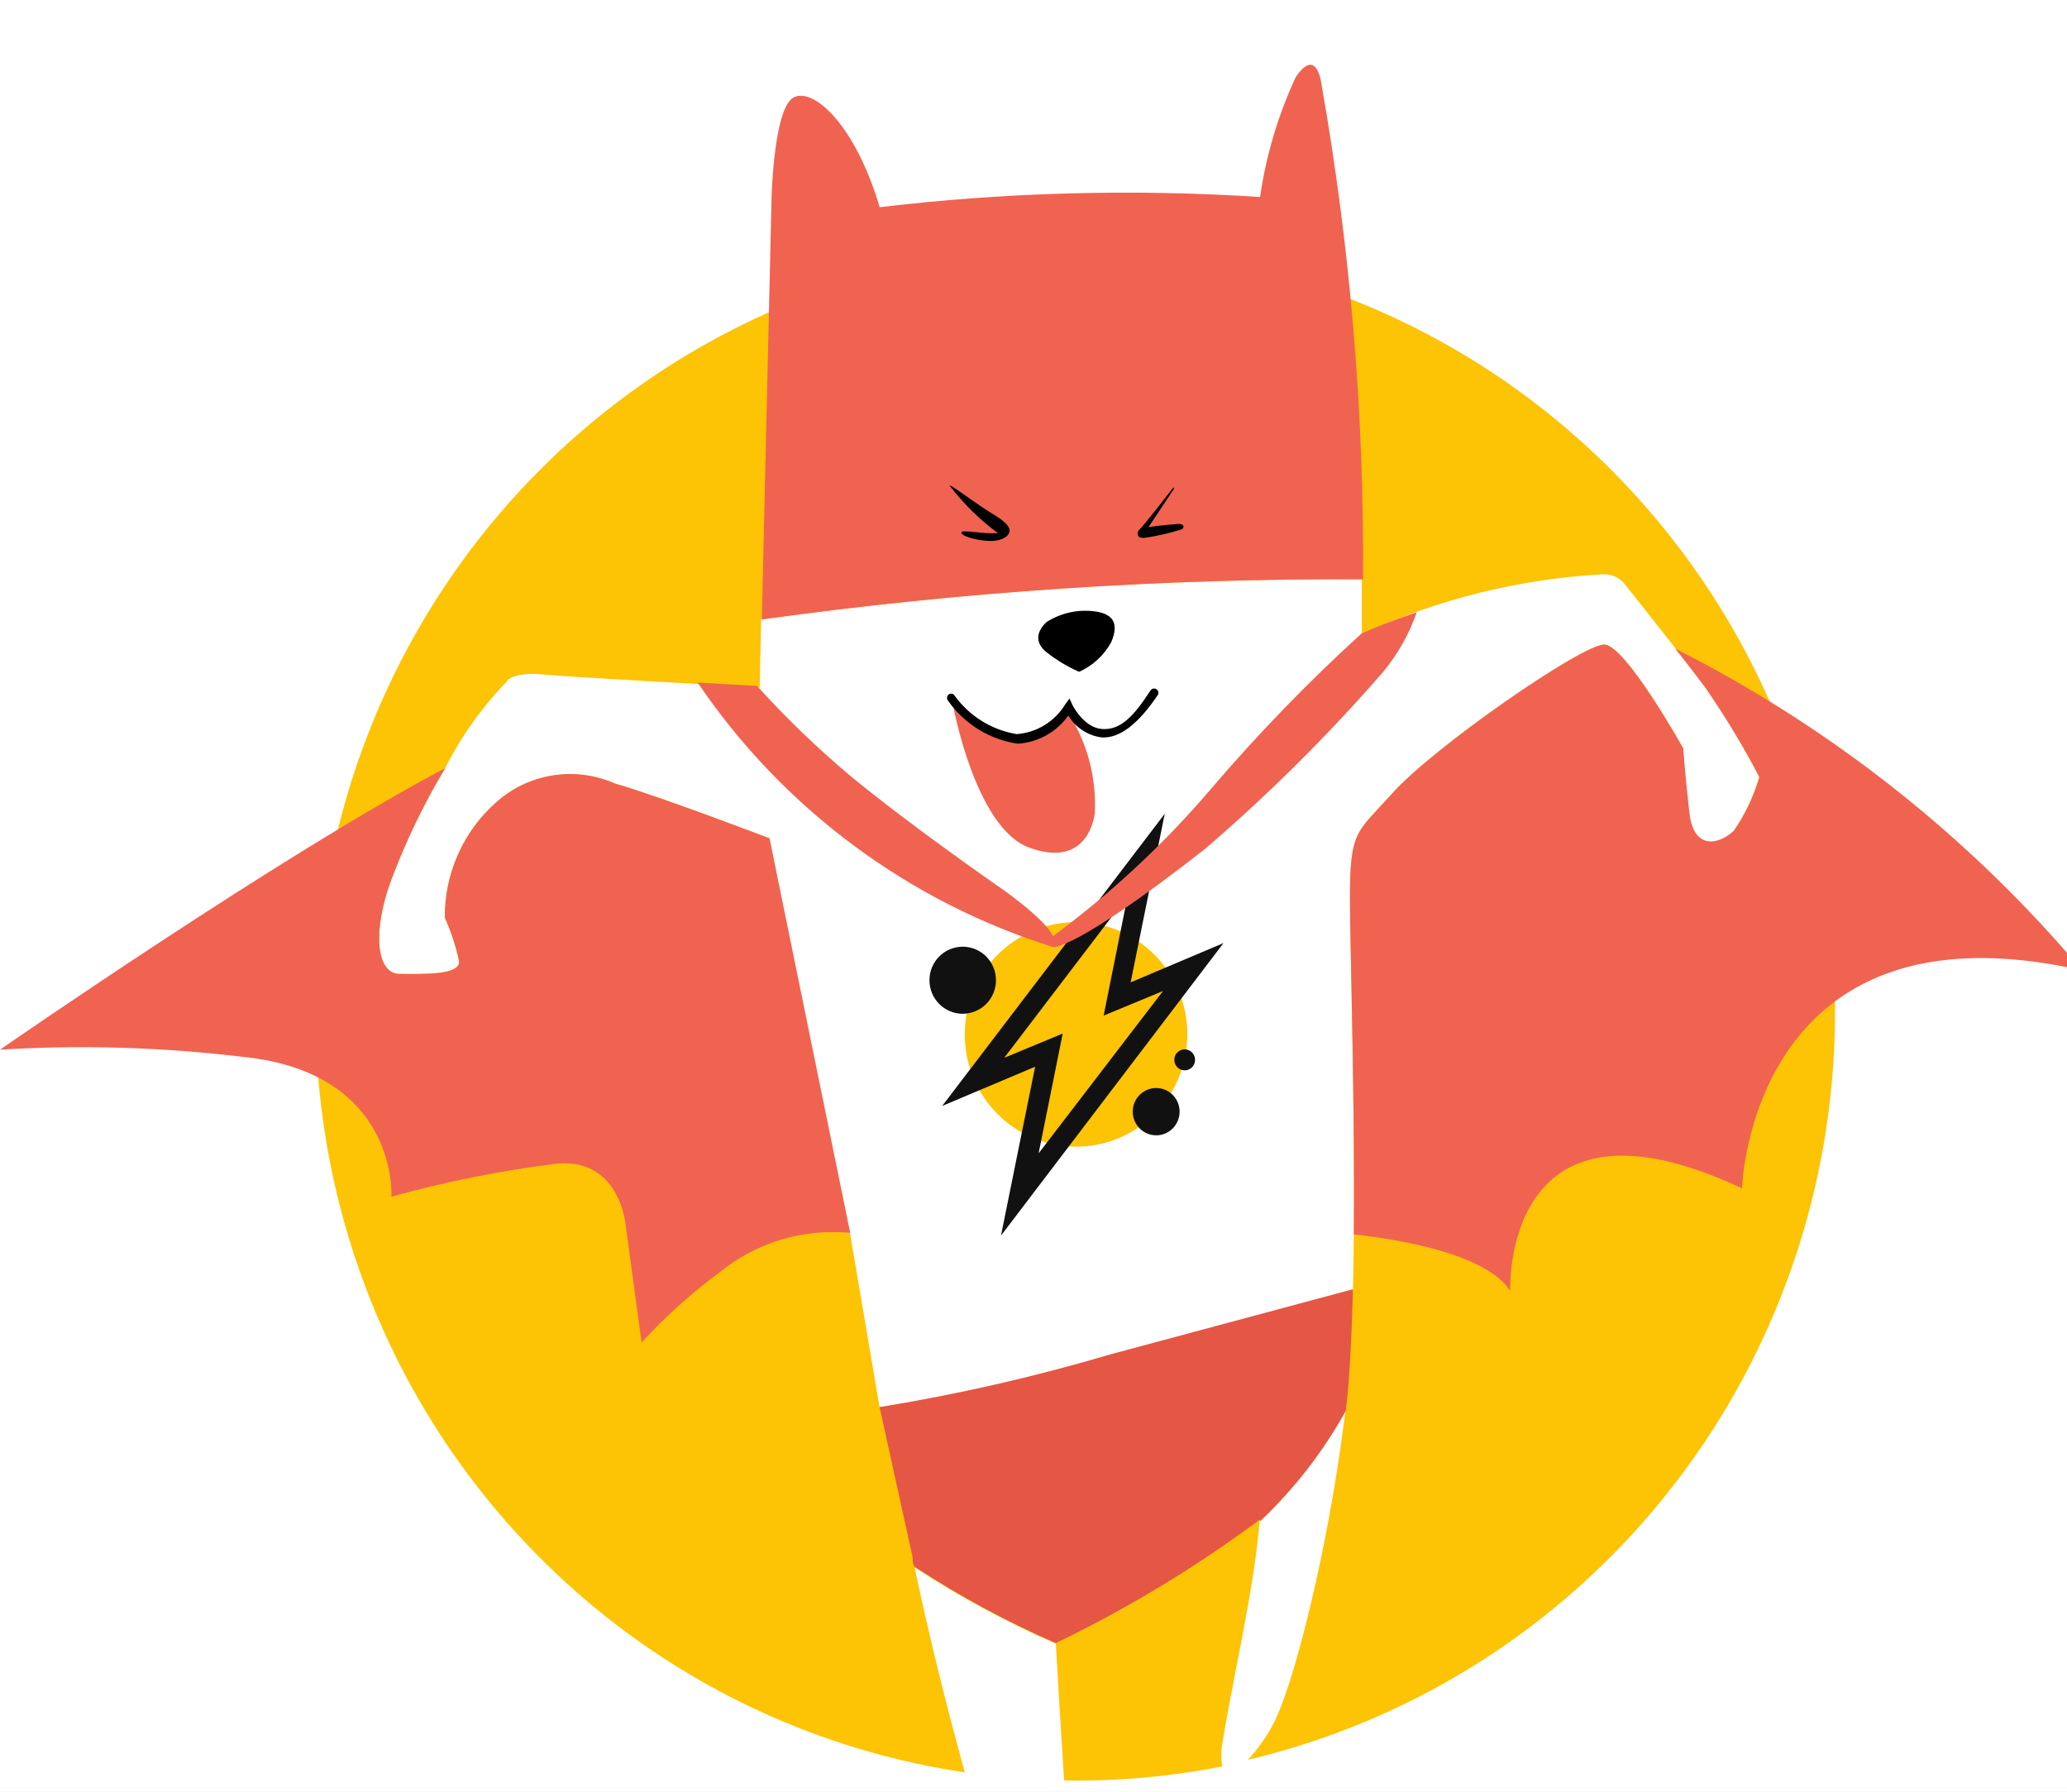
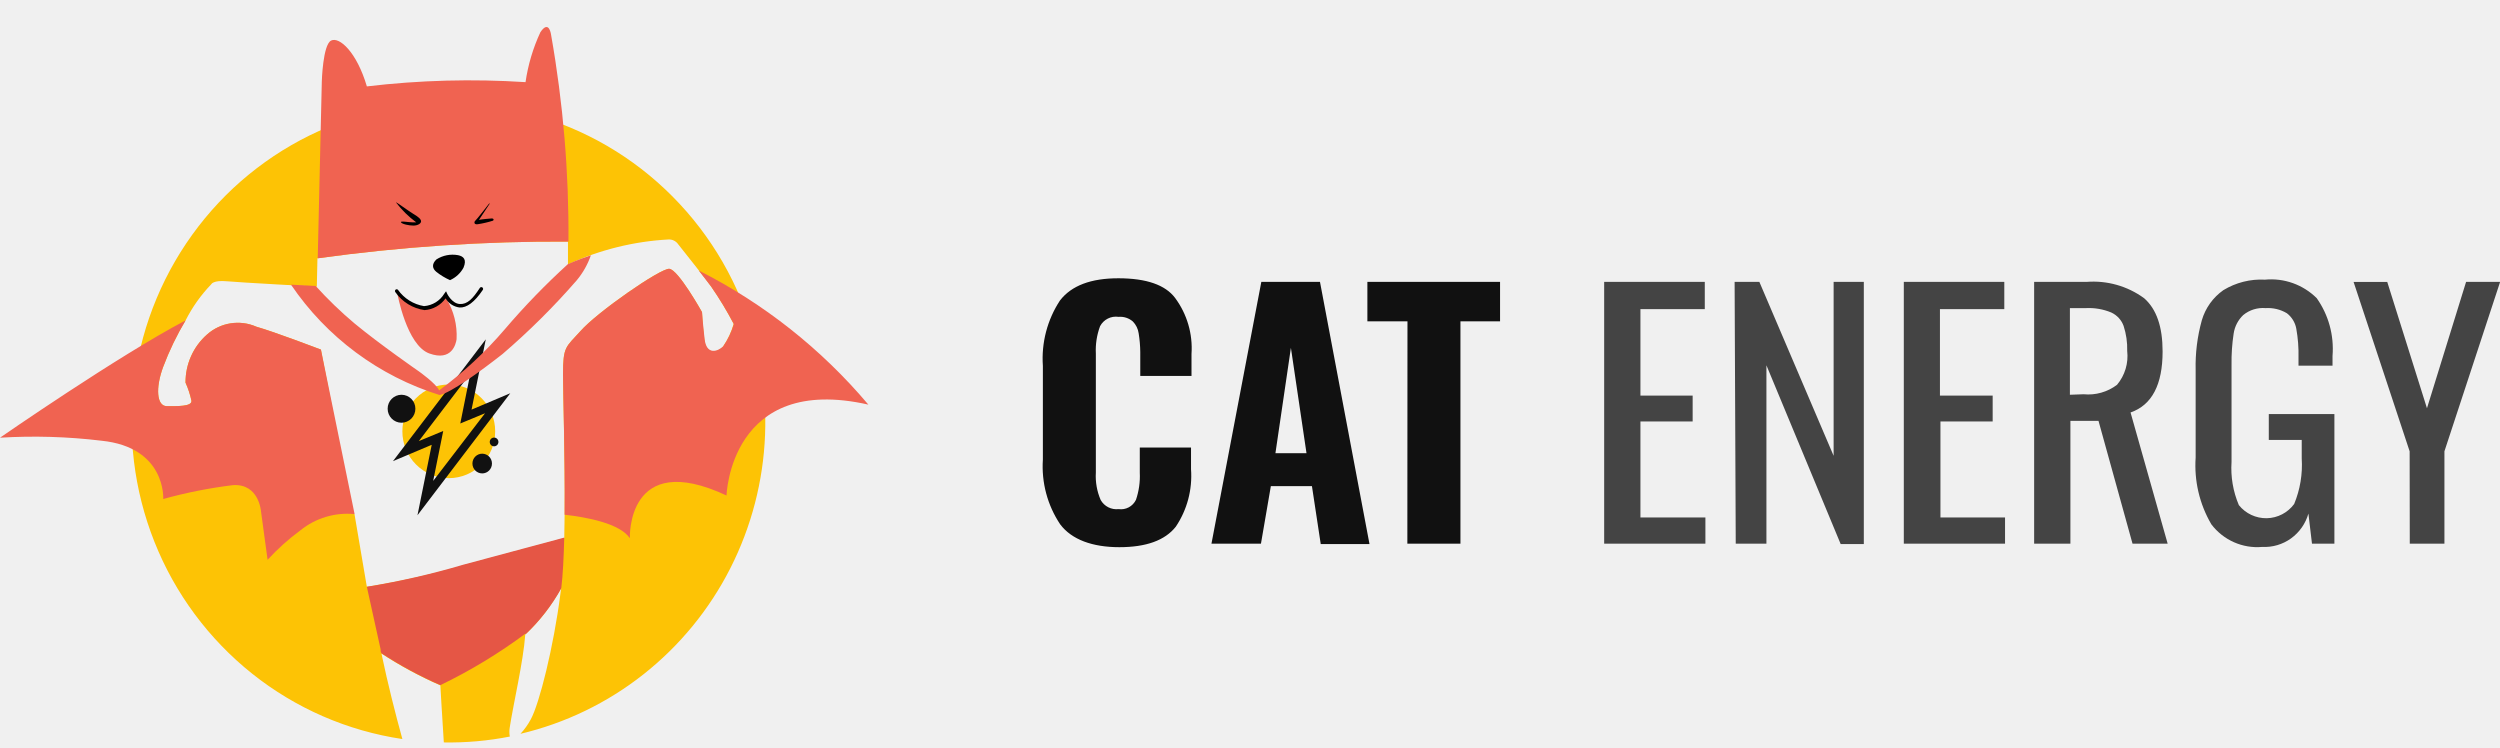
- <svg xmlns="http://www.w3.org/2000/svg" width="60" height="52" fill="none">
+ <svg xmlns="http://www.w3.org/2000/svg" width="174" height="52" fill="none">
  <g clip-path="url(#a)">
-     <path fill="#fff" d="M0 0h60v52H0z" />
-     <g clip-path="url(#b)">
-       <path d="M51.582 20.854a22.23 22.23 0 0 0-6.936-9.089 21.96 21.96 0 0 0-10.503-4.397A21.887 21.887 0 0 0 22.865 8.83a22.083 22.083 0 0 0-9.058 6.934 22.355 22.355 0 0 0-4.43 10.564 22.432 22.432 0 0 0 1.373 11.386 22.238 22.238 0 0 0 6.813 9.184 21.965 21.965 0 0 0 10.442 4.54c-.5-1.815-1.008-3.822-1.456-5.951a27.766 27.766 0 0 0 4.1 2.216s.104 1.876.241 3.97c1.54.027 3.08-.11 4.592-.408a1.874 1.874 0 0 1 0-.66c.25-1.625.939-4.553 1.077-6.439a13.213 13.213 0 0 0 2.498-3.224l-.052.383c-.474 3.701-1.464 7.655-2.067 8.75a4.845 4.845 0 0 1-.715.999 22.007 22.007 0 0 0 8.563-4.141 22.238 22.238 0 0 0 6.047-7.386 22.451 22.451 0 0 0 .749-18.694Zm-1.266 3.293c-.38.374-1.163.626-1.293-.504-.129-1.13-.163-1.92-.163-1.92s-1.663-2.98-2.283-3.015c-.62-.035-5.022 3.015-6.185 4.344-1.008 1.121-1.206 1.043-1.206 3.015 0 1.486.19 7.1.086 11.392l-7.02 1.886a54.724 54.724 0 0 1-6.72 1.494l-.861-5.066h-.12L22.335 24.33s-3.282-1.252-4.488-1.59a3.213 3.213 0 0 0-3.445.547c-.472.417-.85.931-1.107 1.509a4.438 4.438 0 0 0-.384 1.836c.182.404.321.827.414 1.26.043.417-1.034.374-1.723.374-.69 0-.793-1.251-.25-2.72.424-1.129.948-2.217 1.568-3.25a10.31 10.31 0 0 1 1.783-2.51s.12-.296 1.077-.21c.956.088 6.271.374 6.271.374l.043-1.972a121.935 121.935 0 0 1 17.436-1.164v1.59a19.265 19.265 0 0 1 7.011-1.738.78.78 0 0 1 .664.339c.293.373 2.076 2.607 2.283 2.928.579.835 1.105 1.705 1.576 2.607a5.44 5.44 0 0 1-.75 1.599v.008Z" fill="#FDC305" />
-       <path d="M48.636 18.83c.405.52.758.981.862 1.12a24.372 24.372 0 0 1 1.576 2.607 5.444 5.444 0 0 1-.74 1.547c-.38.373-1.164.625-1.293-.504-.13-1.13-.18-1.877-.18-1.877s-1.663-2.98-2.284-3.015c-.62-.035-5.022 3.015-6.185 4.344-1.008 1.121-1.206 1.043-1.206 3.015 0 1.304.147 5.779.112 9.758 1.56.174 3.851.609 4.54 1.634 0 0-.25-6.239 6.728-2.972 0 0 .241-8.506 9.872-6.325a37.712 37.712 0 0 0-11.802-9.333ZM39.565 16.814A79.248 79.248 0 0 0 38.36 2.45s-.129-1.13-.749-.208a12.47 12.47 0 0 0-1.034 3.475 60.536 60.536 0 0 0-11.043.296c-.707-2.39-1.913-3.476-2.49-3.189-.577.287-.646 2.85-.646 2.85l-.284 12.304a121.956 121.956 0 0 1 17.452-1.165Z" fill="#F06351" />
-       <path d="M39.065 40.943c.112-.93.172-2.163.207-3.527l-7.02 1.885a54.73 54.73 0 0 1-6.72 1.538l.957 4.345c0 .095 0 .19.06.286a27.754 27.754 0 0 0 4.1 2.216 36.478 36.478 0 0 0 5.927-3.589v.053a13.208 13.208 0 0 0 2.49-3.207Z" fill="#E55645" />
-       <path d="M27.566 14.094c-.043-.087.861.59 1.214.8.353.208.526.364.526.512 0 .148-.224.295-.534.295-.31 0-.793-.104-.862-.226-.069-.121.517 0 .81 0h.25a6.987 6.987 0 0 1-1.404-1.381ZM34.026 14.19s-.861 1.112-.939 1.164c-.077.052-.146.295.164.252a6.923 6.923 0 0 0 1.051-.243c.095-.053.06-.174-.103-.157-.164.017-.586.043-.862.096l.732-1.104s.026-.104-.043-.009ZM31.322 19.498c.399-.177.729-.482.938-.868.242-.574 0-.791-.379-.87a2.095 2.095 0 0 0-1.507.296c-.336.322-.293.634 0 .869.29.23.61.423.948.573Z" fill="#000" />
-       <path d="M31.011 20.593a1.78 1.78 0 0 1-.396.522c-.245.199-.547.314-.861.33a1.867 1.867 0 0 1-1.327-.382 1.727 1.727 0 0 1-.456-.391.862.862 0 0 0-.31-.218s.645 3.572 2.213 4.145c1.568.573 1.86-.66 1.904-.99a4.925 4.925 0 0 0-.706-2.816c0-.26-.018-.087-.06-.2Z" fill="#F06351" />
-       <path d="M29.547 21.584a2.998 2.998 0 0 1-2.024-1.243.131.131 0 0 1 0-.173.122.122 0 0 1 .086-.037.121.121 0 0 1 .086.037 2.785 2.785 0 0 0 1.817 1.138 1.806 1.806 0 0 0 1.413-.87l.12-.164.087.191s.327.66.861.695c.534.035.913-.365 1.404-1.12a.123.123 0 0 1 .172-.035.125.125 0 0 1 .035.173c-.574.852-1.117 1.26-1.628 1.225a1.328 1.328 0 0 1-.965-.634 1.954 1.954 0 0 1-1.464.817Z" fill="#000" />
-       <path d="M31.235 33.28c1.784 0 3.23-1.46 3.23-3.259 0-1.8-1.446-3.258-3.23-3.258s-3.23 1.458-3.23 3.258 1.446 3.258 3.23 3.258Z" fill="#FDC305" />
-       <path d="m35.516 27.37-2.696 1.14.99-4.893-6.46 8.48 2.697-1.138-.991 4.901 6.46-8.49ZM29.151 30.7l3.583-4.701-.698 3.476 1.723-.713-3.61 4.71.699-3.476-1.697.704ZM27.945 29.422a.969.969 0 0 0 .965-.974.969.969 0 0 0-.965-.973.969.969 0 0 0-.965.973c0 .538.432.974.965.974ZM33.561 32.95c.376 0 .68-.308.68-.687a.684.684 0 0 0-.68-.687.684.684 0 0 0-.68.687c0 .379.304.686.68.686ZM34.388 31.064a.303.303 0 0 0 .302-.304.303.303 0 0 0-.302-.305.303.303 0 0 0-.301.305c0 .168.135.304.301.304Z" fill="#111" />
-       <path d="M39.522 18.386a49.73 49.73 0 0 0-4.384 4.527 27.555 27.555 0 0 1-4.574 4.258c-.19-.46-1.405-1.32-1.405-1.32s-2.704-1.869-4.48-3.337a27.578 27.578 0 0 1-2.704-2.607l-1.723-.096a19.507 19.507 0 0 0 10.337 7.681c.741-.121 2.826-1.624 4.385-2.85a49.885 49.885 0 0 0 5.169-5.135c.429-.514.761-1.103.982-1.738-.982.33-1.603.617-1.603.617ZM22.337 24.33s-3.282-1.252-4.488-1.59a3.213 3.213 0 0 0-3.446.547c-.472.417-.85.931-1.107 1.509a4.439 4.439 0 0 0-.383 1.836c.182.404.32.827.413 1.26.043.417-1.033.374-1.723.374-.689 0-.792-1.251-.25-2.72.424-1.129.949-2.217 1.568-3.25C8.227 24.764 0 30.464 0 30.464a39.136 39.136 0 0 1 7.055.209c4.523.46 4.307 4.058 4.307 4.058a33.033 33.033 0 0 1 4.85-.965c1.826-.121 1.956 1.842 1.956 1.842l.456 3.354a15.804 15.804 0 0 1 2.283-2.05 5.189 5.189 0 0 1 3.773-1.13L22.337 24.33Z" fill="#F06351" />
-     </g>
+     <path d="M51.582 20.854a22.231 22.231 0 0 0-6.936-9.09 21.96 21.96 0 0 0-10.503-4.396A21.887 21.887 0 0 0 22.865 8.83a22.083 22.083 0 0 0-9.058 6.934 22.354 22.354 0 0 0-4.43 10.564 22.432 22.432 0 0 0 1.373 11.386 22.238 22.238 0 0 0 6.813 9.184 21.965 21.965 0 0 0 10.442 4.54c-.5-1.815-1.008-3.822-1.456-5.951a27.756 27.756 0 0 0 4.1 2.215s.104 1.877.241 3.971c1.54.027 3.08-.11 4.592-.408a1.874 1.874 0 0 1 0-.66c.25-1.625.939-4.553 1.077-6.439a13.212 13.212 0 0 0 2.498-3.224l-.052.383c-.474 3.701-1.464 7.655-2.067 8.75a4.845 4.845 0 0 1-.715.999 22.006 22.006 0 0 0 8.563-4.141 22.237 22.237 0 0 0 6.047-7.386 22.45 22.45 0 0 0 .749-18.694Zm-1.266 3.293c-.38.374-1.163.626-1.293-.504-.129-1.13-.163-1.92-.163-1.92s-1.663-2.98-2.283-3.015c-.62-.035-5.022 3.015-6.185 4.344-1.008 1.121-1.206 1.043-1.206 3.015 0 1.486.19 7.1.086 11.392l-7.02 1.886a54.724 54.724 0 0 1-6.72 1.494l-.861-5.066h-.12L22.335 24.33s-3.282-1.252-4.488-1.59a3.213 3.213 0 0 0-3.445.547c-.472.417-.85.931-1.107 1.509a4.437 4.437 0 0 0-.384 1.836c.182.404.321.826.414 1.26.043.417-1.034.374-1.723.374-.69 0-.793-1.251-.25-2.72.424-1.129.948-2.217 1.568-3.25a10.312 10.312 0 0 1 1.783-2.51s.12-.296 1.077-.21c.956.088 6.271.374 6.271.374l.043-1.972a121.95 121.95 0 0 1 17.436-1.165v1.59a19.265 19.265 0 0 1 7.011-1.737.778.778 0 0 1 .664.339c.293.373 2.076 2.607 2.283 2.928.579.835 1.105 1.705 1.576 2.607a5.44 5.44 0 0 1-.75 1.599v.008Z" fill="#FDC305" />
+     <path d="M48.636 18.83c.405.52.758.981.862 1.12.579.835 1.105 1.706 1.576 2.607a5.444 5.444 0 0 1-.74 1.547c-.38.373-1.164.625-1.293-.504-.13-1.13-.18-1.877-.18-1.877s-1.663-2.98-2.283-3.015c-.62-.035-5.023 3.015-6.186 4.344-1.008 1.121-1.206 1.043-1.206 3.015 0 1.304.147 5.779.112 9.758 1.56.174 3.851.609 4.54 1.634 0 0-.25-6.239 6.728-2.972 0 0 .241-8.506 9.872-6.325a37.712 37.712 0 0 0-11.802-9.333ZM39.565 16.814A79.248 79.248 0 0 0 38.36 2.45s-.129-1.13-.749-.208a12.47 12.47 0 0 0-1.034 3.475 60.535 60.535 0 0 0-11.043.296c-.707-2.39-1.913-3.476-2.49-3.189-.577.287-.646 2.85-.646 2.85l-.284 12.304a121.956 121.956 0 0 1 17.452-1.165Z" fill="#F06351" />
+     <path d="M39.065 40.943c.112-.93.172-2.163.207-3.527l-7.02 1.885a54.73 54.73 0 0 1-6.72 1.538l.957 4.345c0 .095 0 .19.06.286a27.764 27.764 0 0 0 4.1 2.216 36.485 36.485 0 0 0 5.927-3.589v.053a13.208 13.208 0 0 0 2.49-3.207Z" fill="#E55645" />
+     <path d="M27.566 14.094c-.043-.087.861.59 1.214.8.353.208.526.364.526.512 0 .148-.224.295-.534.295-.31 0-.793-.104-.862-.226-.069-.121.517 0 .81 0h.25a6.99 6.99 0 0 1-1.404-1.381ZM34.026 14.19s-.861 1.112-.939 1.164c-.077.052-.146.295.164.252a6.911 6.911 0 0 0 1.051-.244c.095-.052.06-.173-.103-.156-.164.017-.586.043-.862.096l.732-1.104s.026-.104-.043-.009ZM31.322 19.498c.399-.177.729-.482.938-.868.242-.574 0-.791-.379-.87a2.095 2.095 0 0 0-1.507.296c-.336.322-.293.634 0 .869.29.23.61.423.948.573Z" fill="#000" />
+     <path d="M31.011 20.593a1.78 1.78 0 0 1-.396.522c-.245.199-.547.314-.861.33a1.866 1.866 0 0 1-1.327-.383 1.725 1.725 0 0 1-.456-.39.862.862 0 0 0-.31-.218s.645 3.572 2.213 4.145c1.568.573 1.86-.66 1.904-.99a4.925 4.925 0 0 0-.706-2.816c0-.26-.018-.087-.06-.2Z" fill="#F06351" />
+     <path d="M29.547 21.584a2.998 2.998 0 0 1-2.024-1.243.131.131 0 0 1 0-.173.122.122 0 0 1 .086-.037.121.121 0 0 1 .086.037 2.785 2.785 0 0 0 1.817 1.138 1.806 1.806 0 0 0 1.413-.87l.12-.164.087.191s.327.66.861.695c.534.035.913-.365 1.404-1.12a.123.123 0 0 1 .172-.035.125.125 0 0 1 .035.173c-.574.852-1.117 1.26-1.628 1.225a1.328 1.328 0 0 1-.965-.634 1.954 1.954 0 0 1-1.464.817Z" fill="#000" />
+     <path d="M31.235 33.28c1.784 0 3.23-1.46 3.23-3.259 0-1.8-1.446-3.258-3.23-3.258s-3.23 1.458-3.23 3.258 1.446 3.258 3.23 3.258Z" fill="#FDC305" />
+     <path d="m35.516 27.37-2.696 1.14.99-4.893-6.46 8.48 2.697-1.138-.991 4.901 6.46-8.49ZM29.151 30.7l3.583-4.701-.698 3.476 1.723-.713-3.61 4.71.699-3.476-1.697.704ZM27.945 29.422a.969.969 0 0 0 .965-.974.97.97 0 0 0-.965-.973.97.97 0 0 0-.965.973c0 .538.432.974.965.974ZM33.561 32.95c.376 0 .68-.308.68-.687a.684.684 0 0 0-.68-.687.684.684 0 0 0-.68.687c0 .379.304.686.68.686ZM34.388 31.064a.303.303 0 0 0 .302-.304.303.303 0 0 0-.302-.305.303.303 0 0 0-.301.305c0 .168.135.304.301.304Z" fill="#111" />
+     <path d="M39.522 18.386a49.73 49.73 0 0 0-4.384 4.527 27.555 27.555 0 0 1-4.574 4.258c-.19-.46-1.405-1.32-1.405-1.32s-2.704-1.869-4.48-3.337a27.578 27.578 0 0 1-2.704-2.607l-1.723-.096a19.507 19.507 0 0 0 10.337 7.681c.741-.121 2.826-1.624 4.385-2.85a49.885 49.885 0 0 0 5.169-5.135c.429-.514.761-1.103.982-1.738-.982.33-1.603.617-1.603.617ZM22.337 24.33s-3.282-1.252-4.488-1.59a3.214 3.214 0 0 0-3.446.547c-.472.417-.85.931-1.107 1.509a4.439 4.439 0 0 0-.383 1.836c.182.404.32.826.413 1.26.043.417-1.033.374-1.723.374-.689 0-.792-1.251-.25-2.72.424-1.129.949-2.217 1.568-3.25C8.227 24.764 0 30.464 0 30.464a39.136 39.136 0 0 1 7.055.209c4.523.46 4.307 4.058 4.307 4.058a33.033 33.033 0 0 1 4.85-.965c1.826-.121 1.956 1.842 1.956 1.842l.456 3.354a15.804 15.804 0 0 1 2.283-2.05 5.189 5.189 0 0 1 3.773-1.13L22.337 24.33Z" fill="#F06351" />
+     <path d="M73.79 36.495a7.25 7.25 0 0 1-1.206-4.51v-6.517a7.364 7.364 0 0 1 1.189-4.553c.798-1.037 2.162-1.553 4.091-1.547 1.93.006 3.236.46 3.92 1.364a5.875 5.875 0 0 1 1.145 3.902v1.53h-3.566v-1.66a8.768 8.768 0 0 0-.112-1.304 1.464 1.464 0 0 0-.405-.825 1.341 1.341 0 0 0-.99-.322 1.248 1.248 0 0 0-1.292.652 4.79 4.79 0 0 0-.293 1.911v8.273c-.04.654.076 1.31.336 1.911a1.265 1.265 0 0 0 1.25.634c.241.035.488-.008.705-.124.216-.115.391-.297.5-.519a5.114 5.114 0 0 0 .267-1.902V31.15h3.566v1.503a6.342 6.342 0 0 1-1.06 4.006c-.758.955-2.067 1.425-3.928 1.425-1.86 0-3.316-.522-4.117-1.59ZM87.788 19.62h4.083l3.446 18.247h-3.394l-.612-4.031h-2.86l-.689 4.005h-3.445l3.471-18.22Zm3.144 11.922-1.085-7.334-1.077 7.334h2.162ZM97.962 22.366H95.17V19.62h9.234v2.746h-2.757V37.84h-3.695l.008-15.475Z" fill="#111" />
+     <path d="M111.65 19.62h7.003v1.894h-4.479v6.022h3.635v1.799h-3.635v6.682h4.522v1.824h-7.046v-18.22ZM120.729 19.62h1.723l5.168 12.104V19.62h2.102v18.247h-1.611l-5.168-12.442V37.84h-2.136l-.078-18.22ZM132.505 19.62h6.994v1.894h-4.479v6.022h3.67v1.799h-3.635v6.682h4.496v1.824h-7.046v-18.22ZM141.576 19.62h3.635a5.994 5.994 0 0 1 4.023 1.138c.861.756 1.283 1.99 1.283 3.702 0 2.317-.744 3.733-2.231 4.249l2.584 9.132h-2.446l-2.369-8.55H144.1v8.55h-2.524v-18.22Zm3.445 7.82c.83.081 1.66-.154 2.326-.66a3.115 3.115 0 0 0 .706-2.355 5.12 5.12 0 0 0-.249-1.738 1.645 1.645 0 0 0-.862-.938 4.068 4.068 0 0 0-1.766-.304h-1.111v6.03l.956-.035ZM153.911 36.495a8.104 8.104 0 0 1-1.094-4.65v-6.082a11.857 11.857 0 0 1 .431-3.475 3.894 3.894 0 0 1 1.499-2.094 5.056 5.056 0 0 1 2.894-.73c.657-.063 1.32.02 1.941.241a4.526 4.526 0 0 1 1.66 1.045 6.12 6.12 0 0 1 1.102 4.023v.678h-2.368v-.565a10.088 10.088 0 0 0-.155-2.016 1.742 1.742 0 0 0-.655-1.069 2.567 2.567 0 0 0-1.482-.356 2.158 2.158 0 0 0-1.559.486 2.229 2.229 0 0 0-.663 1.287c-.109.715-.158 1.439-.147 2.163v6.769a6.575 6.575 0 0 0 .509 3.006 2.434 2.434 0 0 0 1.944.912 2.426 2.426 0 0 0 1.906-.99 7.111 7.111 0 0 0 .526-3.171V30.62h-2.292v-1.799h4.566v9.02h-1.56l-.249-2.095a3.211 3.211 0 0 1-1.206 1.725 3.158 3.158 0 0 1-2.007.595 3.985 3.985 0 0 1-1.971-.328 4.02 4.02 0 0 1-1.57-1.244ZM167.711 31.411l-3.902-11.79h2.343l2.765 8.793 2.722-8.794h2.369l-3.876 11.791v6.43h-2.412l-.009-6.43Z" fill="#444" />
  </g>
  <defs>
    <clipPath id="a">
-       <path fill="#fff" d="M0 0h60v52H0z" />
-     </clipPath>
-     <clipPath id="b">
      <path fill="#fff" d="M0 0h174v51.683H0z" />
    </clipPath>
  </defs>
</svg>
